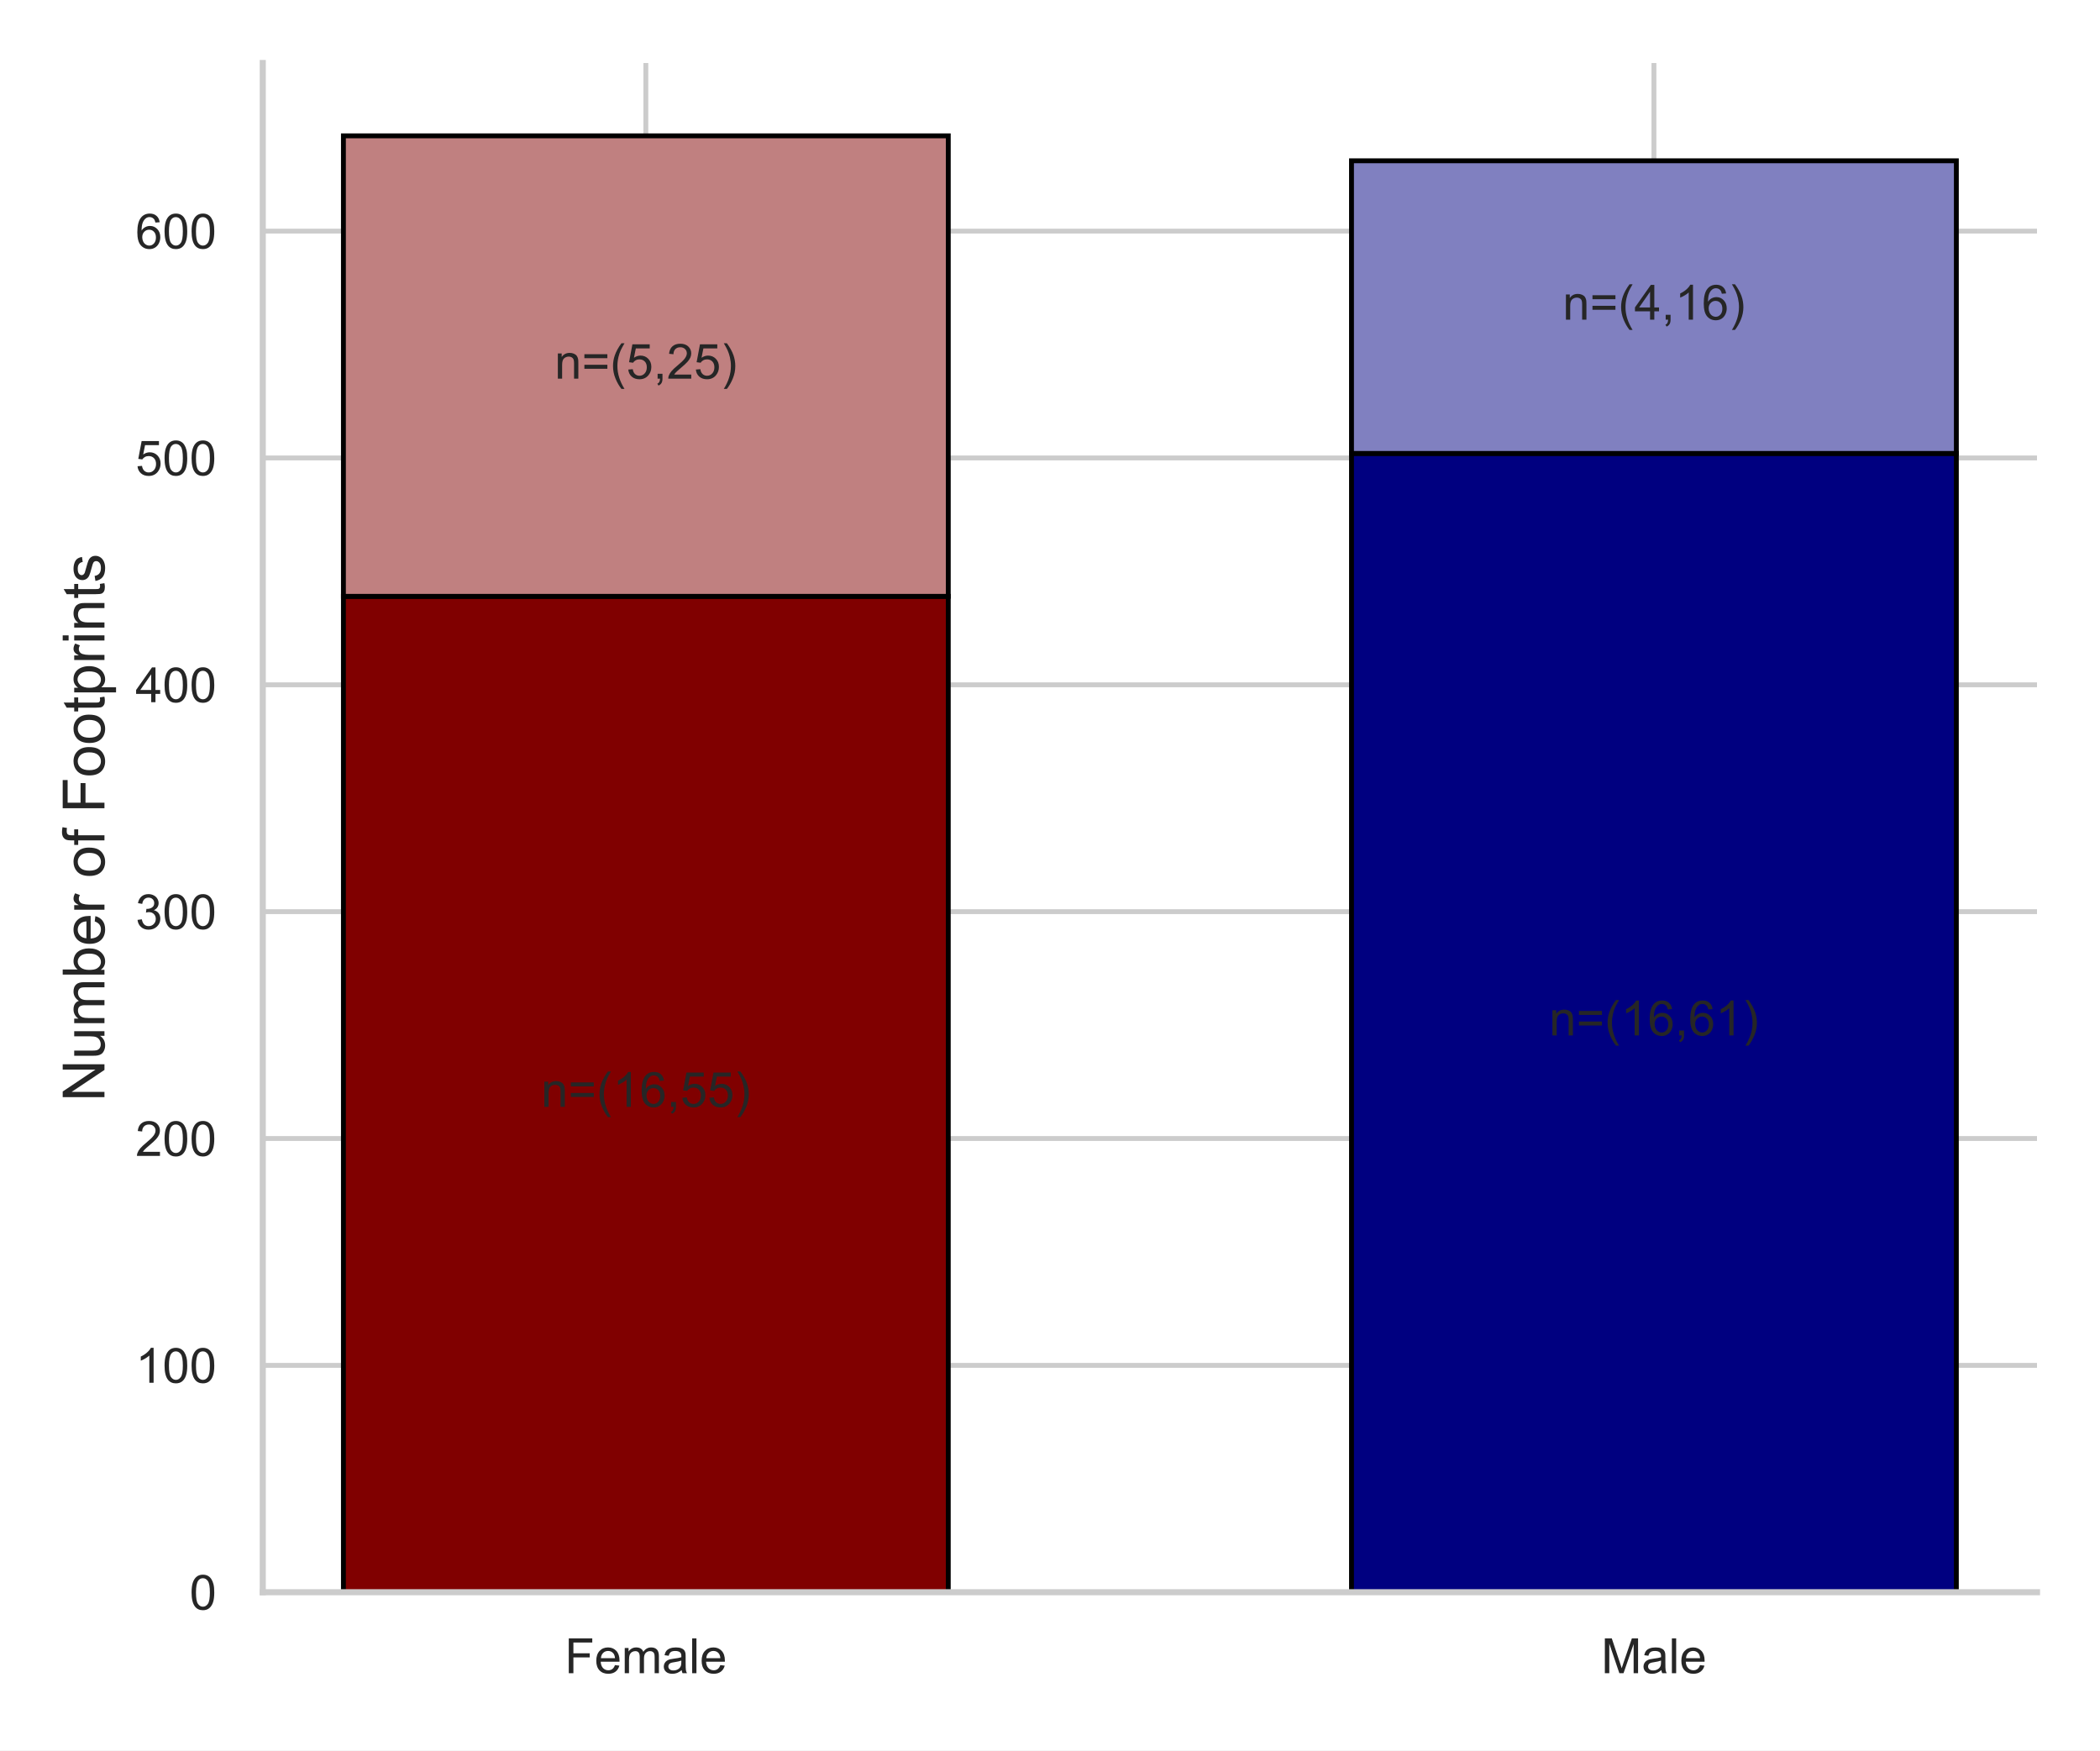
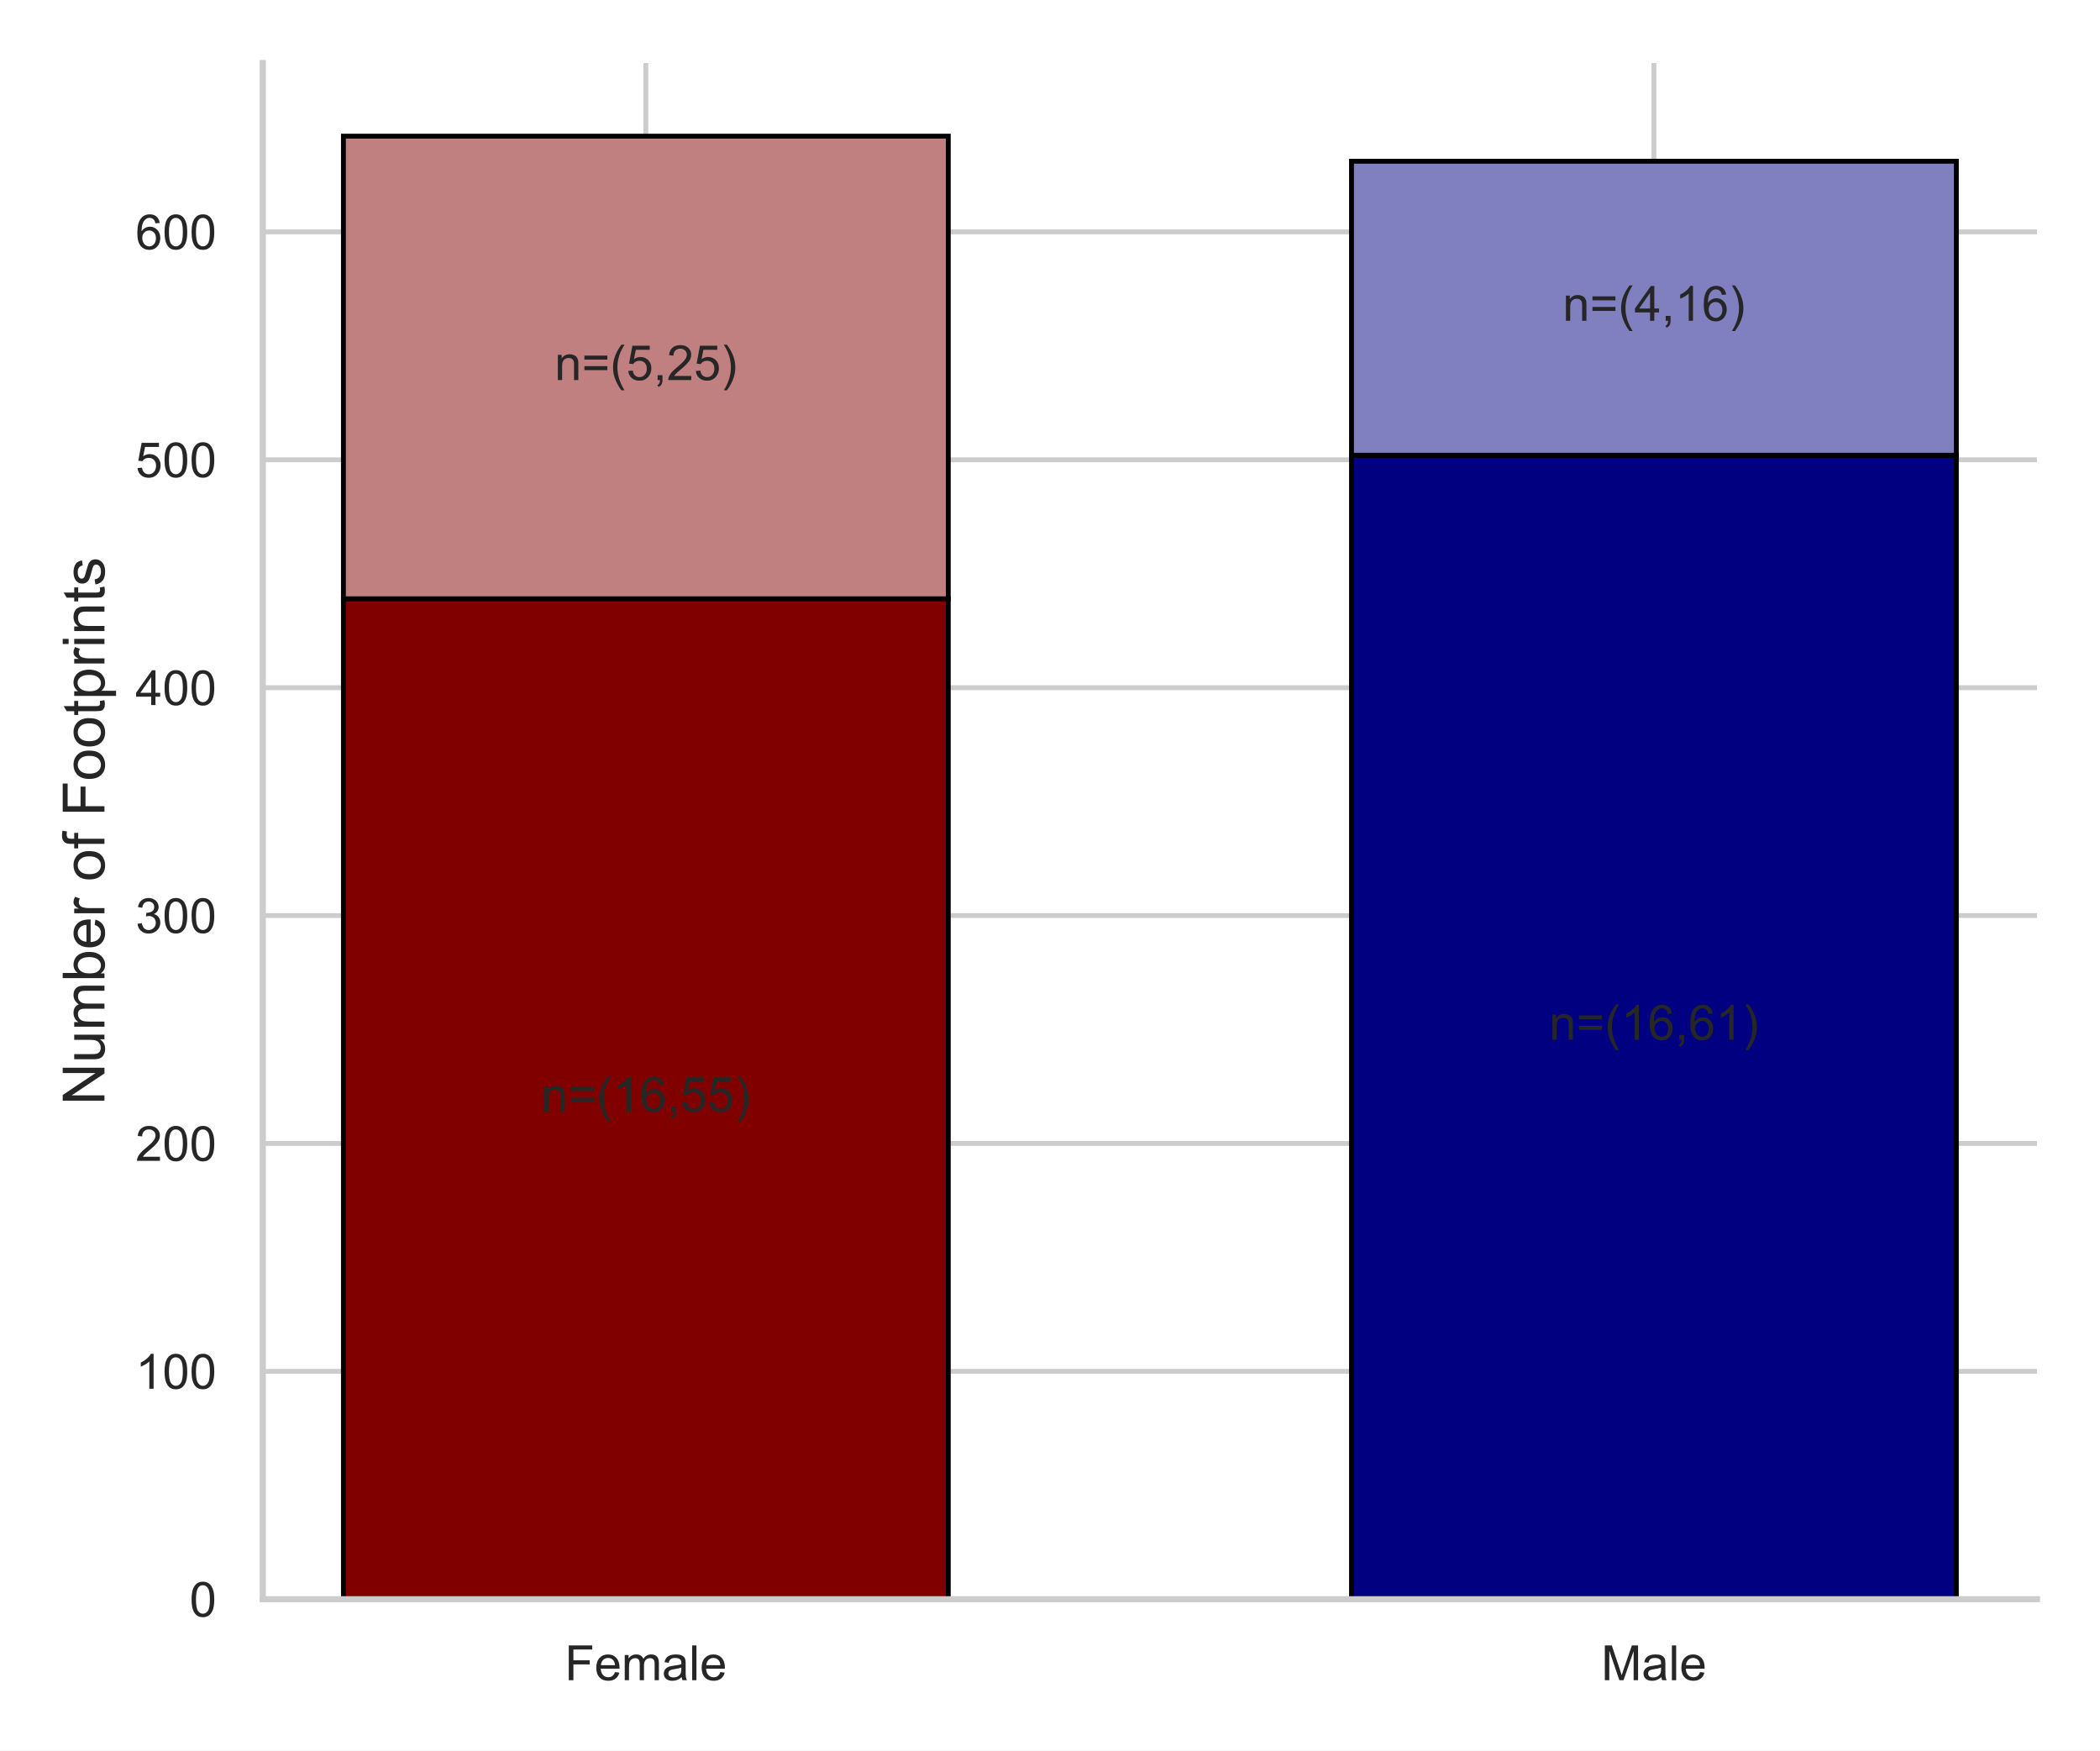
<svg xmlns="http://www.w3.org/2000/svg" xmlns:xlink="http://www.w3.org/1999/xlink" width="432pt" height="360pt" viewBox="0 0 432 360" version="1.1">
  <defs>
    <style type="text/css">*{stroke-linejoin: round; stroke-linecap: butt}</style>
  </defs>
  <g id="figure_1">
    <g id="patch_1">
      <path d="M 0 360  L 432 360  L 432 0  L 0 0  z " style="fill: #ffffff" />
    </g>
    <g id="axes_1">
      <g id="patch_2">
-         <path d="M 54.056 327.46  L 419.04 327.46  L 419.04 12.96  L 54.056 12.96  z " style="fill: #ffffff" />
+         <path d="M 54.056 328.9  L 419.04 328.9  L 419.04 12.96  L 54.056 12.96  z " style="fill: #ffffff" />
      </g>
      <g id="matplotlib.axis_1">
        <g id="xtick_1">
          <g id="line2d_1">
-             <path d="M 132.86 327.46  L 132.86 12.96  " clip-path="url(#p73b73d5886)" style="fill: none; stroke: #cccccc; stroke-linecap: round" />
+             <path d="M 132.86 328.9  L 132.86 12.96  " clip-path="url(#p80c9951560)" style="fill: none; stroke: #cccccc; stroke-linecap: round" />
          </g>
          <g id="text_1">
-             <g style="fill: #262626" transform="translate(116.1885 344.1178) scale(0.1 -0.1)">
+             <g style="fill: #262626" transform="translate(116.1885 345.5578) scale(0.1 -0.1)">
              <defs>
                <path id="ArialMT-46" d="M 525 0  L 525 4581  L 3616 4581  L 3616 4041  L 1131 4041  L 1131 2622  L 3281 2622  L 3281 2081  L 1131 2081  L 1131 0  L 525 0  z " transform="scale(0.015625)" />
                <path id="ArialMT-65" d="M 2694 1069  L 3275 997  Q 3138 488 2766 206  Q 2394 -75 1816 -75  Q 1088 -75 661 373  Q 234 822 234 1631  Q 234 2469 665 2931  Q 1097 3394 1784 3394  Q 2450 3394 2872 2941  Q 3294 2488 3294 1666  Q 3294 1616 3291 1516  L 816 1516  Q 847 969 1125 678  Q 1403 388 1819 388  Q 2128 388 2347 550  Q 2566 713 2694 1069  z M 847 1978  L 2700 1978  Q 2663 2397 2488 2606  Q 2219 2931 1791 2931  Q 1403 2931 1139 2672  Q 875 2413 847 1978  z " transform="scale(0.015625)" />
                <path id="ArialMT-6d" d="M 422 0  L 422 3319  L 925 3319  L 925 2853  Q 1081 3097 1340 3245  Q 1600 3394 1931 3394  Q 2300 3394 2536 3241  Q 2772 3088 2869 2813  Q 3263 3394 3894 3394  Q 4388 3394 4653 3120  Q 4919 2847 4919 2278  L 4919 0  L 4359 0  L 4359 2091  Q 4359 2428 4304 2576  Q 4250 2725 4106 2815  Q 3963 2906 3769 2906  Q 3419 2906 3187 2673  Q 2956 2441 2956 1928  L 2956 0  L 2394 0  L 2394 2156  Q 2394 2531 2256 2718  Q 2119 2906 1806 2906  Q 1569 2906 1367 2781  Q 1166 2656 1075 2415  Q 984 2175 984 1722  L 984 0  L 422 0  z " transform="scale(0.015625)" />
                <path id="ArialMT-61" d="M 2588 409  Q 2275 144 1986 34  Q 1697 -75 1366 -75  Q 819 -75 525 192  Q 231 459 231 875  Q 231 1119 342 1320  Q 453 1522 633 1644  Q 813 1766 1038 1828  Q 1203 1872 1538 1913  Q 2219 1994 2541 2106  Q 2544 2222 2544 2253  Q 2544 2597 2384 2738  Q 2169 2928 1744 2928  Q 1347 2928 1158 2789  Q 969 2650 878 2297  L 328 2372  Q 403 2725 575 2942  Q 747 3159 1072 3276  Q 1397 3394 1825 3394  Q 2250 3394 2515 3294  Q 2781 3194 2906 3042  Q 3031 2891 3081 2659  Q 3109 2516 3109 2141  L 3109 1391  Q 3109 606 3145 398  Q 3181 191 3288 0  L 2700 0  Q 2613 175 2588 409  z M 2541 1666  Q 2234 1541 1622 1453  Q 1275 1403 1131 1340  Q 988 1278 909 1158  Q 831 1038 831 891  Q 831 666 1001 516  Q 1172 366 1500 366  Q 1825 366 2078 508  Q 2331 650 2450 897  Q 2541 1088 2541 1459  L 2541 1666  z " transform="scale(0.015625)" />
                <path id="ArialMT-6c" d="M 409 0  L 409 4581  L 972 4581  L 972 0  L 409 0  z " transform="scale(0.015625)" />
              </defs>
              <use xlink:href="#ArialMT-46" />
              <use xlink:href="#ArialMT-65" transform="translate(61.08398 0)" />
              <use xlink:href="#ArialMT-6d" transform="translate(116.6992 0)" />
              <use xlink:href="#ArialMT-61" transform="translate(200 0)" />
              <use xlink:href="#ArialMT-6c" transform="translate(255.6152 0)" />
              <use xlink:href="#ArialMT-65" transform="translate(277.832 0)" />
            </g>
          </g>
        </g>
        <g id="xtick_2">
          <g id="line2d_2">
-             <path d="M 340.237 327.46  L 340.237 12.96  " clip-path="url(#p73b73d5886)" style="fill: none; stroke: #cccccc; stroke-linecap: round" />
+             <path d="M 340.237 328.9  L 340.237 12.96  " clip-path="url(#p80c9951560)" style="fill: none; stroke: #cccccc; stroke-linecap: round" />
          </g>
          <g id="text_2">
-             <g style="fill: #262626" transform="translate(329.4 344.1178) scale(0.1 -0.1)">
+             <g style="fill: #262626" transform="translate(329.4 345.5578) scale(0.1 -0.1)">
              <defs>
                <path id="ArialMT-4d" d="M 475 0  L 475 4581  L 1388 4581  L 2472 1338  Q 2622 884 2691 659  Q 2769 909 2934 1394  L 4031 4581  L 4847 4581  L 4847 0  L 4263 0  L 4263 3834  L 2931 0  L 2384 0  L 1059 3900  L 1059 0  L 475 0  z " transform="scale(0.015625)" />
              </defs>
              <use xlink:href="#ArialMT-4d" />
              <use xlink:href="#ArialMT-61" transform="translate(83.30078 0)" />
              <use xlink:href="#ArialMT-6c" transform="translate(138.916 0)" />
              <use xlink:href="#ArialMT-65" transform="translate(161.1328 0)" />
            </g>
          </g>
        </g>
      </g>
      <g id="matplotlib.axis_2">
        <g id="ytick_1">
          <g id="line2d_3">
-             <path d="M 54.056 327.46  L 419.04 327.46  " clip-path="url(#p73b73d5886)" style="fill: none; stroke: #cccccc; stroke-linecap: round" />
+             <path d="M 54.056 328.9  L 419.04 328.9  " clip-path="url(#p80c9951560)" style="fill: none; stroke: #cccccc; stroke-linecap: round" />
          </g>
          <g id="text_3">
-             <g style="fill: #262626" transform="translate(38.99531 331.0389) scale(0.1 -0.1)">
+             <g style="fill: #262626" transform="translate(38.99531 332.4789) scale(0.1 -0.1)">
              <defs>
                <path id="ArialMT-30" d="M 266 2259  Q 266 3072 433 3567  Q 600 4063 929 4331  Q 1259 4600 1759 4600  Q 2128 4600 2406 4451  Q 2684 4303 2865 4023  Q 3047 3744 3150 3342  Q 3253 2941 3253 2259  Q 3253 1453 3087 958  Q 2922 463 2592 192  Q 2263 -78 1759 -78  Q 1097 -78 719 397  Q 266 969 266 2259  z M 844 2259  Q 844 1131 1108 757  Q 1372 384 1759 384  Q 2147 384 2411 759  Q 2675 1134 2675 2259  Q 2675 3391 2411 3762  Q 2147 4134 1753 4134  Q 1366 4134 1134 3806  Q 844 3388 844 2259  z " transform="scale(0.015625)" />
              </defs>
              <use xlink:href="#ArialMT-30" />
            </g>
          </g>
        </g>
        <g id="ytick_2">
          <g id="line2d_4">
-             <path d="M 54.056 280.805  L 419.04 280.805  " clip-path="url(#p73b73d5886)" style="fill: none; stroke: #cccccc; stroke-linecap: round" />
+             <path d="M 54.056 282.032  L 419.04 282.032  " clip-path="url(#p80c9951560)" style="fill: none; stroke: #cccccc; stroke-linecap: round" />
          </g>
          <g id="text_4">
-             <g style="fill: #262626" transform="translate(27.87344 284.3841) scale(0.1 -0.1)">
+             <g style="fill: #262626" transform="translate(27.87344 285.6105) scale(0.1 -0.1)">
              <defs>
                <path id="ArialMT-31" d="M 2384 0  L 1822 0  L 1822 3584  Q 1619 3391 1289 3197  Q 959 3003 697 2906  L 697 3450  Q 1169 3672 1522 3987  Q 1875 4303 2022 4600  L 2384 4600  L 2384 0  z " transform="scale(0.015625)" />
              </defs>
              <use xlink:href="#ArialMT-31" />
              <use xlink:href="#ArialMT-30" transform="translate(55.61523 0)" />
              <use xlink:href="#ArialMT-30" transform="translate(111.2305 0)" />
            </g>
          </g>
        </g>
        <g id="ytick_3">
          <g id="line2d_5">
-             <path d="M 54.056 234.15  L 419.04 234.15  " clip-path="url(#p73b73d5886)" style="fill: none; stroke: #cccccc; stroke-linecap: round" />
+             <path d="M 54.056 235.163  L 419.04 235.163  " clip-path="url(#p80c9951560)" style="fill: none; stroke: #cccccc; stroke-linecap: round" />
          </g>
          <g id="text_5">
-             <g style="fill: #262626" transform="translate(27.87344 237.7293) scale(0.1 -0.1)">
+             <g style="fill: #262626" transform="translate(27.87344 238.7421) scale(0.1 -0.1)">
              <defs>
                <path id="ArialMT-32" d="M 3222 541  L 3222 0  L 194 0  Q 188 203 259 391  Q 375 700 629 1000  Q 884 1300 1366 1694  Q 2113 2306 2375 2664  Q 2638 3022 2638 3341  Q 2638 3675 2398 3904  Q 2159 4134 1775 4134  Q 1369 4134 1125 3890  Q 881 3647 878 3216  L 300 3275  Q 359 3922 746 4261  Q 1134 4600 1788 4600  Q 2447 4600 2831 4234  Q 3216 3869 3216 3328  Q 3216 3053 3103 2787  Q 2991 2522 2730 2228  Q 2469 1934 1863 1422  Q 1356 997 1212 845  Q 1069 694 975 541  L 3222 541  z " transform="scale(0.015625)" />
              </defs>
              <use xlink:href="#ArialMT-32" />
              <use xlink:href="#ArialMT-30" transform="translate(55.61523 0)" />
              <use xlink:href="#ArialMT-30" transform="translate(111.2305 0)" />
            </g>
          </g>
        </g>
        <g id="ytick_4">
          <g id="line2d_6">
-             <path d="M 54.056 187.496  L 419.04 187.496  " clip-path="url(#p73b73d5886)" style="fill: none; stroke: #cccccc; stroke-linecap: round" />
+             <path d="M 54.056 188.295  L 419.04 188.295  " clip-path="url(#p80c9951560)" style="fill: none; stroke: #cccccc; stroke-linecap: round" />
          </g>
          <g id="text_6">
-             <g style="fill: #262626" transform="translate(27.87344 191.0745) scale(0.1 -0.1)">
+             <g style="fill: #262626" transform="translate(27.87344 191.8737) scale(0.1 -0.1)">
              <defs>
                <path id="ArialMT-33" d="M 269 1209  L 831 1284  Q 928 806 1161 595  Q 1394 384 1728 384  Q 2125 384 2398 659  Q 2672 934 2672 1341  Q 2672 1728 2419 1979  Q 2166 2231 1775 2231  Q 1616 2231 1378 2169  L 1441 2663  Q 1497 2656 1531 2656  Q 1891 2656 2178 2843  Q 2466 3031 2466 3422  Q 2466 3731 2256 3934  Q 2047 4138 1716 4138  Q 1388 4138 1169 3931  Q 950 3725 888 3313  L 325 3413  Q 428 3978 793 4289  Q 1159 4600 1703 4600  Q 2078 4600 2393 4439  Q 2709 4278 2876 4000  Q 3044 3722 3044 3409  Q 3044 3113 2884 2869  Q 2725 2625 2413 2481  Q 2819 2388 3044 2092  Q 3269 1797 3269 1353  Q 3269 753 2831 336  Q 2394 -81 1725 -81  Q 1122 -81 723 278  Q 325 638 269 1209  z " transform="scale(0.015625)" />
              </defs>
              <use xlink:href="#ArialMT-33" />
              <use xlink:href="#ArialMT-30" transform="translate(55.61523 0)" />
              <use xlink:href="#ArialMT-30" transform="translate(111.2305 0)" />
            </g>
          </g>
        </g>
        <g id="ytick_5">
          <g id="line2d_7">
-             <path d="M 54.056 140.841  L 419.04 140.841  " clip-path="url(#p73b73d5886)" style="fill: none; stroke: #cccccc; stroke-linecap: round" />
+             <path d="M 54.056 141.426  L 419.04 141.426  " clip-path="url(#p80c9951560)" style="fill: none; stroke: #cccccc; stroke-linecap: round" />
          </g>
          <g id="text_7">
-             <g style="fill: #262626" transform="translate(27.87344 144.4197) scale(0.1 -0.1)">
+             <g style="fill: #262626" transform="translate(27.87344 145.0052) scale(0.1 -0.1)">
              <defs>
                <path id="ArialMT-34" d="M 2069 0  L 2069 1097  L 81 1097  L 81 1613  L 2172 4581  L 2631 4581  L 2631 1613  L 3250 1613  L 3250 1097  L 2631 1097  L 2631 0  L 2069 0  z M 2069 1613  L 2069 3678  L 634 1613  L 2069 1613  z " transform="scale(0.015625)" />
              </defs>
              <use xlink:href="#ArialMT-34" />
              <use xlink:href="#ArialMT-30" transform="translate(55.61523 0)" />
              <use xlink:href="#ArialMT-30" transform="translate(111.2305 0)" />
            </g>
          </g>
        </g>
        <g id="ytick_6">
          <g id="line2d_8">
-             <path d="M 54.056 94.186  L 419.04 94.186  " clip-path="url(#p73b73d5886)" style="fill: none; stroke: #cccccc; stroke-linecap: round" />
+             <path d="M 54.056 94.558  L 419.04 94.558  " clip-path="url(#p80c9951560)" style="fill: none; stroke: #cccccc; stroke-linecap: round" />
          </g>
          <g id="text_8">
-             <g style="fill: #262626" transform="translate(27.87344 97.76491) scale(0.1 -0.1)">
+             <g style="fill: #262626" transform="translate(27.87344 98.13682) scale(0.1 -0.1)">
              <defs>
                <path id="ArialMT-35" d="M 266 1200  L 856 1250  Q 922 819 1161 601  Q 1400 384 1738 384  Q 2144 384 2425 690  Q 2706 997 2706 1503  Q 2706 1984 2436 2262  Q 2166 2541 1728 2541  Q 1456 2541 1237 2417  Q 1019 2294 894 2097  L 366 2166  L 809 4519  L 3088 4519  L 3088 3981  L 1259 3981  L 1013 2750  Q 1425 3038 1878 3038  Q 2478 3038 2890 2622  Q 3303 2206 3303 1553  Q 3303 931 2941 478  Q 2500 -78 1738 -78  Q 1113 -78 717 272  Q 322 622 266 1200  z " transform="scale(0.015625)" />
              </defs>
              <use xlink:href="#ArialMT-35" />
              <use xlink:href="#ArialMT-30" transform="translate(55.61523 0)" />
              <use xlink:href="#ArialMT-30" transform="translate(111.2305 0)" />
            </g>
          </g>
        </g>
        <g id="ytick_7">
          <g id="line2d_9">
-             <path d="M 54.056 47.531  L 419.04 47.531  " clip-path="url(#p73b73d5886)" style="fill: none; stroke: #cccccc; stroke-linecap: round" />
+             <path d="M 54.056 47.689  L 419.04 47.689  " clip-path="url(#p80c9951560)" style="fill: none; stroke: #cccccc; stroke-linecap: round" />
          </g>
          <g id="text_9">
-             <g style="fill: #262626" transform="translate(27.87344 51.11011) scale(0.1 -0.1)">
+             <g style="fill: #262626" transform="translate(27.87344 51.2684) scale(0.1 -0.1)">
              <defs>
                <path id="ArialMT-36" d="M 3184 3459  L 2625 3416  Q 2550 3747 2413 3897  Q 2184 4138 1850 4138  Q 1581 4138 1378 3988  Q 1113 3794 959 3422  Q 806 3050 800 2363  Q 1003 2672 1297 2822  Q 1591 2972 1913 2972  Q 2475 2972 2870 2558  Q 3266 2144 3266 1488  Q 3266 1056 3080 686  Q 2894 316 2569 119  Q 2244 -78 1831 -78  Q 1128 -78 684 439  Q 241 956 241 2144  Q 241 3472 731 4075  Q 1159 4600 1884 4600  Q 2425 4600 2770 4297  Q 3116 3994 3184 3459  z M 888 1484  Q 888 1194 1011 928  Q 1134 663 1356 523  Q 1578 384 1822 384  Q 2178 384 2434 671  Q 2691 959 2691 1453  Q 2691 1928 2437 2201  Q 2184 2475 1800 2475  Q 1419 2475 1153 2201  Q 888 1928 888 1484  z " transform="scale(0.015625)" />
              </defs>
              <use xlink:href="#ArialMT-36" />
              <use xlink:href="#ArialMT-30" transform="translate(55.61523 0)" />
              <use xlink:href="#ArialMT-30" transform="translate(111.2305 0)" />
            </g>
          </g>
        </g>
        <g id="text_10">
-           <g style="fill: #262626" transform="translate(21.48844 226.5613) rotate(-90) scale(0.12 -0.12)">
+           <g style="fill: #262626" transform="translate(21.48844 227.2812) rotate(-90) scale(0.12 -0.12)">
            <defs>
              <path id="ArialMT-4e" d="M 488 0  L 488 4581  L 1109 4581  L 3516 984  L 3516 4581  L 4097 4581  L 4097 0  L 3475 0  L 1069 3600  L 1069 0  L 488 0  z " transform="scale(0.015625)" />
              <path id="ArialMT-75" d="M 2597 0  L 2597 488  Q 2209 -75 1544 -75  Q 1250 -75 995 37  Q 741 150 617 320  Q 494 491 444 738  Q 409 903 409 1263  L 409 3319  L 972 3319  L 972 1478  Q 972 1038 1006 884  Q 1059 663 1231 536  Q 1403 409 1656 409  Q 1909 409 2131 539  Q 2353 669 2445 892  Q 2538 1116 2538 1541  L 2538 3319  L 3100 3319  L 3100 0  L 2597 0  z " transform="scale(0.015625)" />
              <path id="ArialMT-62" d="M 941 0  L 419 0  L 419 4581  L 981 4581  L 981 2947  Q 1338 3394 1891 3394  Q 2197 3394 2470 3270  Q 2744 3147 2920 2923  Q 3097 2700 3197 2384  Q 3297 2069 3297 1709  Q 3297 856 2875 390  Q 2453 -75 1863 -75  Q 1275 -75 941 416  L 941 0  z M 934 1684  Q 934 1088 1097 822  Q 1363 388 1816 388  Q 2184 388 2453 708  Q 2722 1028 2722 1663  Q 2722 2313 2464 2622  Q 2206 2931 1841 2931  Q 1472 2931 1203 2611  Q 934 2291 934 1684  z " transform="scale(0.015625)" />
              <path id="ArialMT-72" d="M 416 0  L 416 3319  L 922 3319  L 922 2816  Q 1116 3169 1280 3281  Q 1444 3394 1641 3394  Q 1925 3394 2219 3213  L 2025 2691  Q 1819 2813 1613 2813  Q 1428 2813 1281 2702  Q 1134 2591 1072 2394  Q 978 2094 978 1738  L 978 0  L 416 0  z " transform="scale(0.015625)" />
              <path id="ArialMT-20" transform="scale(0.015625)" />
              <path id="ArialMT-6f" d="M 213 1659  Q 213 2581 725 3025  Q 1153 3394 1769 3394  Q 2453 3394 2887 2945  Q 3322 2497 3322 1706  Q 3322 1066 3130 698  Q 2938 331 2570 128  Q 2203 -75 1769 -75  Q 1072 -75 642 372  Q 213 819 213 1659  z M 791 1659  Q 791 1022 1069 705  Q 1347 388 1769 388  Q 2188 388 2466 706  Q 2744 1025 2744 1678  Q 2744 2294 2464 2611  Q 2184 2928 1769 2928  Q 1347 2928 1069 2612  Q 791 2297 791 1659  z " transform="scale(0.015625)" />
              <path id="ArialMT-66" d="M 556 0  L 556 2881  L 59 2881  L 59 3319  L 556 3319  L 556 3672  Q 556 4006 616 4169  Q 697 4388 901 4523  Q 1106 4659 1475 4659  Q 1713 4659 2000 4603  L 1916 4113  Q 1741 4144 1584 4144  Q 1328 4144 1222 4034  Q 1116 3925 1116 3625  L 1116 3319  L 1763 3319  L 1763 2881  L 1116 2881  L 1116 0  L 556 0  z " transform="scale(0.015625)" />
              <path id="ArialMT-74" d="M 1650 503  L 1731 6  Q 1494 -44 1306 -44  Q 1000 -44 831 53  Q 663 150 594 308  Q 525 466 525 972  L 525 2881  L 113 2881  L 113 3319  L 525 3319  L 525 4141  L 1084 4478  L 1084 3319  L 1650 3319  L 1650 2881  L 1084 2881  L 1084 941  Q 1084 700 1114 631  Q 1144 563 1211 522  Q 1278 481 1403 481  Q 1497 481 1650 503  z " transform="scale(0.015625)" />
              <path id="ArialMT-70" d="M 422 -1272  L 422 3319  L 934 3319  L 934 2888  Q 1116 3141 1344 3267  Q 1572 3394 1897 3394  Q 2322 3394 2647 3175  Q 2972 2956 3137 2557  Q 3303 2159 3303 1684  Q 3303 1175 3120 767  Q 2938 359 2589 142  Q 2241 -75 1856 -75  Q 1575 -75 1351 44  Q 1128 163 984 344  L 984 -1272  L 422 -1272  z M 931 1641  Q 931 1000 1190 694  Q 1450 388 1819 388  Q 2194 388 2461 705  Q 2728 1022 2728 1688  Q 2728 2322 2467 2637  Q 2206 2953 1844 2953  Q 1484 2953 1207 2617  Q 931 2281 931 1641  z " transform="scale(0.015625)" />
              <path id="ArialMT-69" d="M 425 3934  L 425 4581  L 988 4581  L 988 3934  L 425 3934  z M 425 0  L 425 3319  L 988 3319  L 988 0  L 425 0  z " transform="scale(0.015625)" />
              <path id="ArialMT-6e" d="M 422 0  L 422 3319  L 928 3319  L 928 2847  Q 1294 3394 1984 3394  Q 2284 3394 2536 3286  Q 2788 3178 2913 3003  Q 3038 2828 3088 2588  Q 3119 2431 3119 2041  L 3119 0  L 2556 0  L 2556 2019  Q 2556 2363 2490 2533  Q 2425 2703 2258 2804  Q 2091 2906 1866 2906  Q 1506 2906 1245 2678  Q 984 2450 984 1813  L 984 0  L 422 0  z " transform="scale(0.015625)" />
              <path id="ArialMT-73" d="M 197 991  L 753 1078  Q 800 744 1014 566  Q 1228 388 1613 388  Q 2000 388 2187 545  Q 2375 703 2375 916  Q 2375 1106 2209 1216  Q 2094 1291 1634 1406  Q 1016 1563 777 1677  Q 538 1791 414 1992  Q 291 2194 291 2438  Q 291 2659 392 2848  Q 494 3038 669 3163  Q 800 3259 1026 3326  Q 1253 3394 1513 3394  Q 1903 3394 2198 3281  Q 2494 3169 2634 2976  Q 2775 2784 2828 2463  L 2278 2388  Q 2241 2644 2061 2787  Q 1881 2931 1553 2931  Q 1166 2931 1000 2803  Q 834 2675 834 2503  Q 834 2394 903 2306  Q 972 2216 1119 2156  Q 1203 2125 1616 2013  Q 2213 1853 2448 1751  Q 2684 1650 2818 1456  Q 2953 1263 2953 975  Q 2953 694 2789 445  Q 2625 197 2315 61  Q 2006 -75 1616 -75  Q 969 -75 630 194  Q 291 463 197 991  z " transform="scale(0.015625)" />
            </defs>
            <use xlink:href="#ArialMT-4e" />
            <use xlink:href="#ArialMT-75" transform="translate(72.2168 0)" />
            <use xlink:href="#ArialMT-6d" transform="translate(127.832 0)" />
            <use xlink:href="#ArialMT-62" transform="translate(211.1328 0)" />
            <use xlink:href="#ArialMT-65" transform="translate(266.748 0)" />
            <use xlink:href="#ArialMT-72" transform="translate(322.3633 0)" />
            <use xlink:href="#ArialMT-20" transform="translate(355.6641 0)" />
            <use xlink:href="#ArialMT-6f" transform="translate(383.4473 0)" />
            <use xlink:href="#ArialMT-66" transform="translate(439.0625 0)" />
            <use xlink:href="#ArialMT-20" transform="translate(466.8457 0)" />
            <use xlink:href="#ArialMT-46" transform="translate(494.6289 0)" />
            <use xlink:href="#ArialMT-6f" transform="translate(555.7129 0)" />
            <use xlink:href="#ArialMT-6f" transform="translate(611.3281 0)" />
            <use xlink:href="#ArialMT-74" transform="translate(666.9434 0)" />
            <use xlink:href="#ArialMT-70" transform="translate(694.7266 0)" />
            <use xlink:href="#ArialMT-72" transform="translate(750.3418 0)" />
            <use xlink:href="#ArialMT-69" transform="translate(783.6426 0)" />
            <use xlink:href="#ArialMT-6e" transform="translate(805.8594 0)" />
            <use xlink:href="#ArialMT-74" transform="translate(861.4746 0)" />
            <use xlink:href="#ArialMT-73" transform="translate(889.2578 0)" />
          </g>
        </g>
      </g>
      <g id="patch_3">
-         <path d="M 70.646 327.46  L 195.073 327.46  L 195.073 122.645  L 70.646 122.645  z " clip-path="url(#p73b73d5886)" style="fill: #800000; stroke: #000000; stroke-linejoin: miter" />
+         <path d="M 70.646 328.9  L 195.073 328.9  L 195.073 123.148  L 70.646 123.148  z " clip-path="url(#p80c9951560)" style="fill: #800000; stroke: #000000; stroke-linejoin: miter" />
      </g>
      <g id="patch_4">
-         <path d="M 278.024 327.46  L 402.45 327.46  L 402.45 93.253  L 278.024 93.253  z " clip-path="url(#p73b73d5886)" style="fill: #000080; stroke: #000000; stroke-linejoin: miter" />
+         <path d="M 278.024 328.9  L 402.45 328.9  L 402.45 93.621  L 278.024 93.621  z " clip-path="url(#p80c9951560)" style="fill: #000080; stroke: #000000; stroke-linejoin: miter" />
      </g>
      <g id="patch_5">
-         <path d="M 70.646 122.645  L 195.073 122.645  L 195.073 27.936  L 70.646 27.936  z " clip-path="url(#p73b73d5886)" style="fill: #c08080; stroke: #000000; stroke-linejoin: miter" />
+         <path d="M 70.646 123.148  L 195.073 123.148  L 195.073 28.005  L 70.646 28.005  z " clip-path="url(#p80c9951560)" style="fill: #c08080; stroke: #000000; stroke-linejoin: miter" />
      </g>
      <g id="patch_6">
-         <path d="M 278.024 93.253  L 402.45 93.253  L 402.45 33.068  L 278.024 33.068  z " clip-path="url(#p73b73d5886)" style="fill: #8080c0; stroke: #000000; stroke-linejoin: miter" />
+         <path d="M 278.024 93.621  L 402.45 93.621  L 402.45 33.16  L 278.024 33.16  z " clip-path="url(#p80c9951560)" style="fill: #8080c0; stroke: #000000; stroke-linejoin: miter" />
      </g>
      <g id="patch_7">
-         <path d="M 54.056 327.46  L 54.056 12.96  " style="fill: none; stroke: #cccccc; stroke-width: 1.25; stroke-linejoin: miter; stroke-linecap: square" />
+         <path d="M 54.056 328.9  L 54.056 12.96  " style="fill: none; stroke: #cccccc; stroke-width: 1.25; stroke-linejoin: miter; stroke-linecap: square" />
      </g>
      <g id="patch_8">
-         <path d="M 54.056 327.46  L 419.04 327.46  " style="fill: none; stroke: #cccccc; stroke-width: 1.25; stroke-linejoin: miter; stroke-linecap: square" />
+         <path d="M 54.056 328.9  L 419.04 328.9  " style="fill: none; stroke: #cccccc; stroke-width: 1.25; stroke-linejoin: miter; stroke-linecap: square" />
      </g>
      <g id="text_11">
-         <g style="fill: #262626" transform="translate(111.3182 227.6402) scale(0.1 -0.1)">
+         <g style="fill: #262626" transform="translate(111.3182 228.6113) scale(0.1 -0.1)">
          <defs>
            <path id="ArialMT-3d" d="M 3381 2694  L 356 2694  L 356 3219  L 3381 3219  L 3381 2694  z M 3381 1303  L 356 1303  L 356 1828  L 3381 1828  L 3381 1303  z " transform="scale(0.015625)" />
            <path id="ArialMT-28" d="M 1497 -1347  Q 1031 -759 709 28  Q 388 816 388 1659  Q 388 2403 628 3084  Q 909 3875 1497 4659  L 1900 4659  Q 1522 4009 1400 3731  Q 1209 3300 1100 2831  Q 966 2247 966 1656  Q 966 153 1900 -1347  L 1497 -1347  z " transform="scale(0.015625)" />
            <path id="ArialMT-2c" d="M 569 0  L 569 641  L 1209 641  L 1209 0  Q 1209 -353 1084 -570  Q 959 -788 688 -906  L 531 -666  Q 709 -588 793 -436  Q 878 -284 888 0  L 569 0  z " transform="scale(0.015625)" />
            <path id="ArialMT-29" d="M 791 -1347  L 388 -1347  Q 1322 153 1322 1656  Q 1322 2244 1188 2822  Q 1081 3291 891 3722  Q 769 4003 388 4659  L 791 4659  Q 1378 3875 1659 3084  Q 1900 2403 1900 1659  Q 1900 816 1576 28  Q 1253 -759 791 -1347  z " transform="scale(0.015625)" />
          </defs>
          <use xlink:href="#ArialMT-6e" />
          <use xlink:href="#ArialMT-3d" transform="translate(55.61523 0)" />
          <use xlink:href="#ArialMT-28" transform="translate(114.0137 0)" />
          <use xlink:href="#ArialMT-31" transform="translate(147.3145 0)" />
          <use xlink:href="#ArialMT-36" transform="translate(202.9297 0)" />
          <use xlink:href="#ArialMT-2c" transform="translate(258.5449 0)" />
          <use xlink:href="#ArialMT-35" transform="translate(286.3281 0)" />
          <use xlink:href="#ArialMT-35" transform="translate(341.9434 0)" />
          <use xlink:href="#ArialMT-29" transform="translate(397.5586 0)" />
        </g>
      </g>
      <g id="text_12">
-         <g style="fill: #262626" transform="translate(318.6953 212.944) scale(0.1 -0.1)">
+         <g style="fill: #262626" transform="translate(318.6953 213.8478) scale(0.1 -0.1)">
          <use xlink:href="#ArialMT-6e" />
          <use xlink:href="#ArialMT-3d" transform="translate(55.61523 0)" />
          <use xlink:href="#ArialMT-28" transform="translate(114.0137 0)" />
          <use xlink:href="#ArialMT-31" transform="translate(147.3145 0)" />
          <use xlink:href="#ArialMT-36" transform="translate(202.9297 0)" />
          <use xlink:href="#ArialMT-2c" transform="translate(258.5449 0)" />
          <use xlink:href="#ArialMT-36" transform="translate(286.3281 0)" />
          <use xlink:href="#ArialMT-31" transform="translate(341.9434 0)" />
          <use xlink:href="#ArialMT-29" transform="translate(397.5586 0)" />
        </g>
      </g>
      <g id="text_13">
-         <g style="fill: #262626" transform="translate(114.0986 77.87831) scale(0.1 -0.1)">
+         <g style="fill: #262626" transform="translate(114.0986 78.1637) scale(0.1 -0.1)">
          <use xlink:href="#ArialMT-6e" />
          <use xlink:href="#ArialMT-3d" transform="translate(55.61523 0)" />
          <use xlink:href="#ArialMT-28" transform="translate(114.0137 0)" />
          <use xlink:href="#ArialMT-35" transform="translate(147.3145 0)" />
          <use xlink:href="#ArialMT-2c" transform="translate(202.9297 0)" />
          <use xlink:href="#ArialMT-32" transform="translate(230.7129 0)" />
          <use xlink:href="#ArialMT-35" transform="translate(286.3281 0)" />
          <use xlink:href="#ArialMT-29" transform="translate(341.9434 0)" />
        </g>
      </g>
      <g id="text_14">
-         <g style="fill: #262626" transform="translate(321.4758 65.74806) scale(0.1 -0.1)">
+         <g style="fill: #262626" transform="translate(321.4758 65.97792) scale(0.1 -0.1)">
          <use xlink:href="#ArialMT-6e" />
          <use xlink:href="#ArialMT-3d" transform="translate(55.61523 0)" />
          <use xlink:href="#ArialMT-28" transform="translate(114.0137 0)" />
          <use xlink:href="#ArialMT-34" transform="translate(147.3145 0)" />
          <use xlink:href="#ArialMT-2c" transform="translate(202.9297 0)" />
          <use xlink:href="#ArialMT-31" transform="translate(230.7129 0)" />
          <use xlink:href="#ArialMT-36" transform="translate(286.3281 0)" />
          <use xlink:href="#ArialMT-29" transform="translate(341.9434 0)" />
        </g>
      </g>
    </g>
  </g>
  <defs>
-     <clipPath id="p73b73d5886">
-       <rect x="54.056" y="12.96" width="364.984" height="314.5" />
+     <clipPath id="p80c9951560">
+       <rect x="54.056" y="12.96" width="364.984" height="315.94" />
    </clipPath>
  </defs>
</svg>
